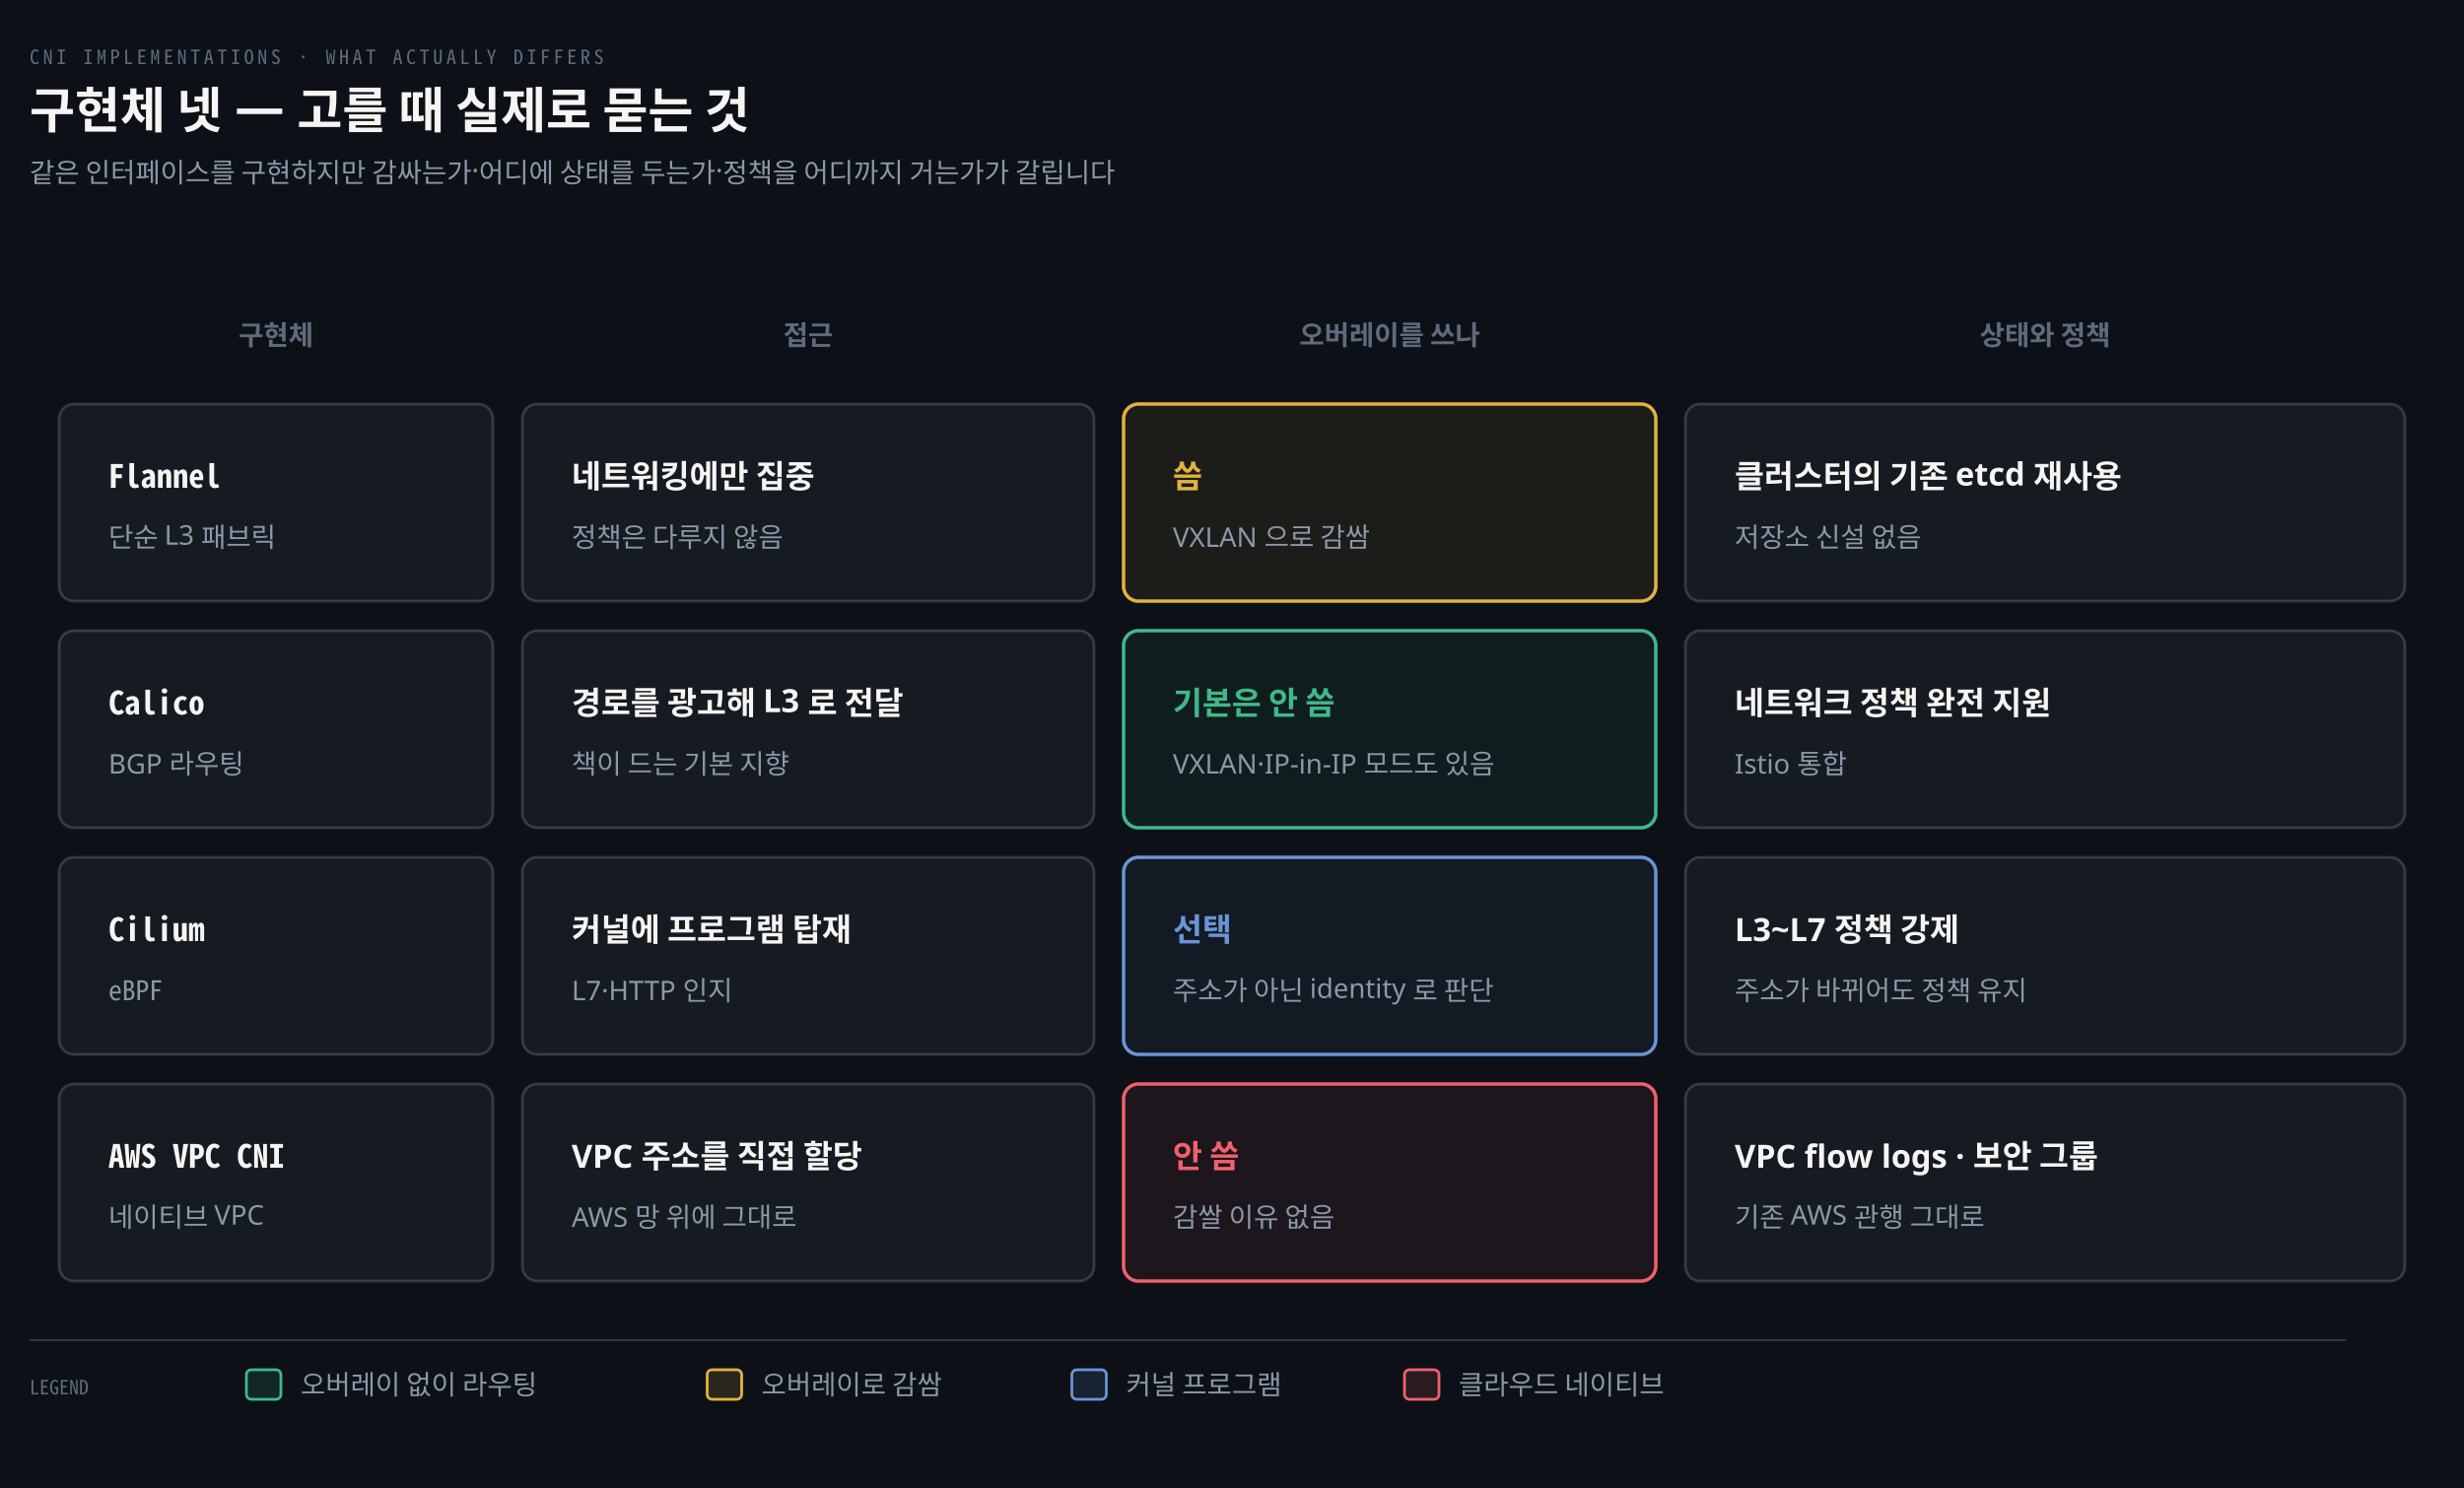
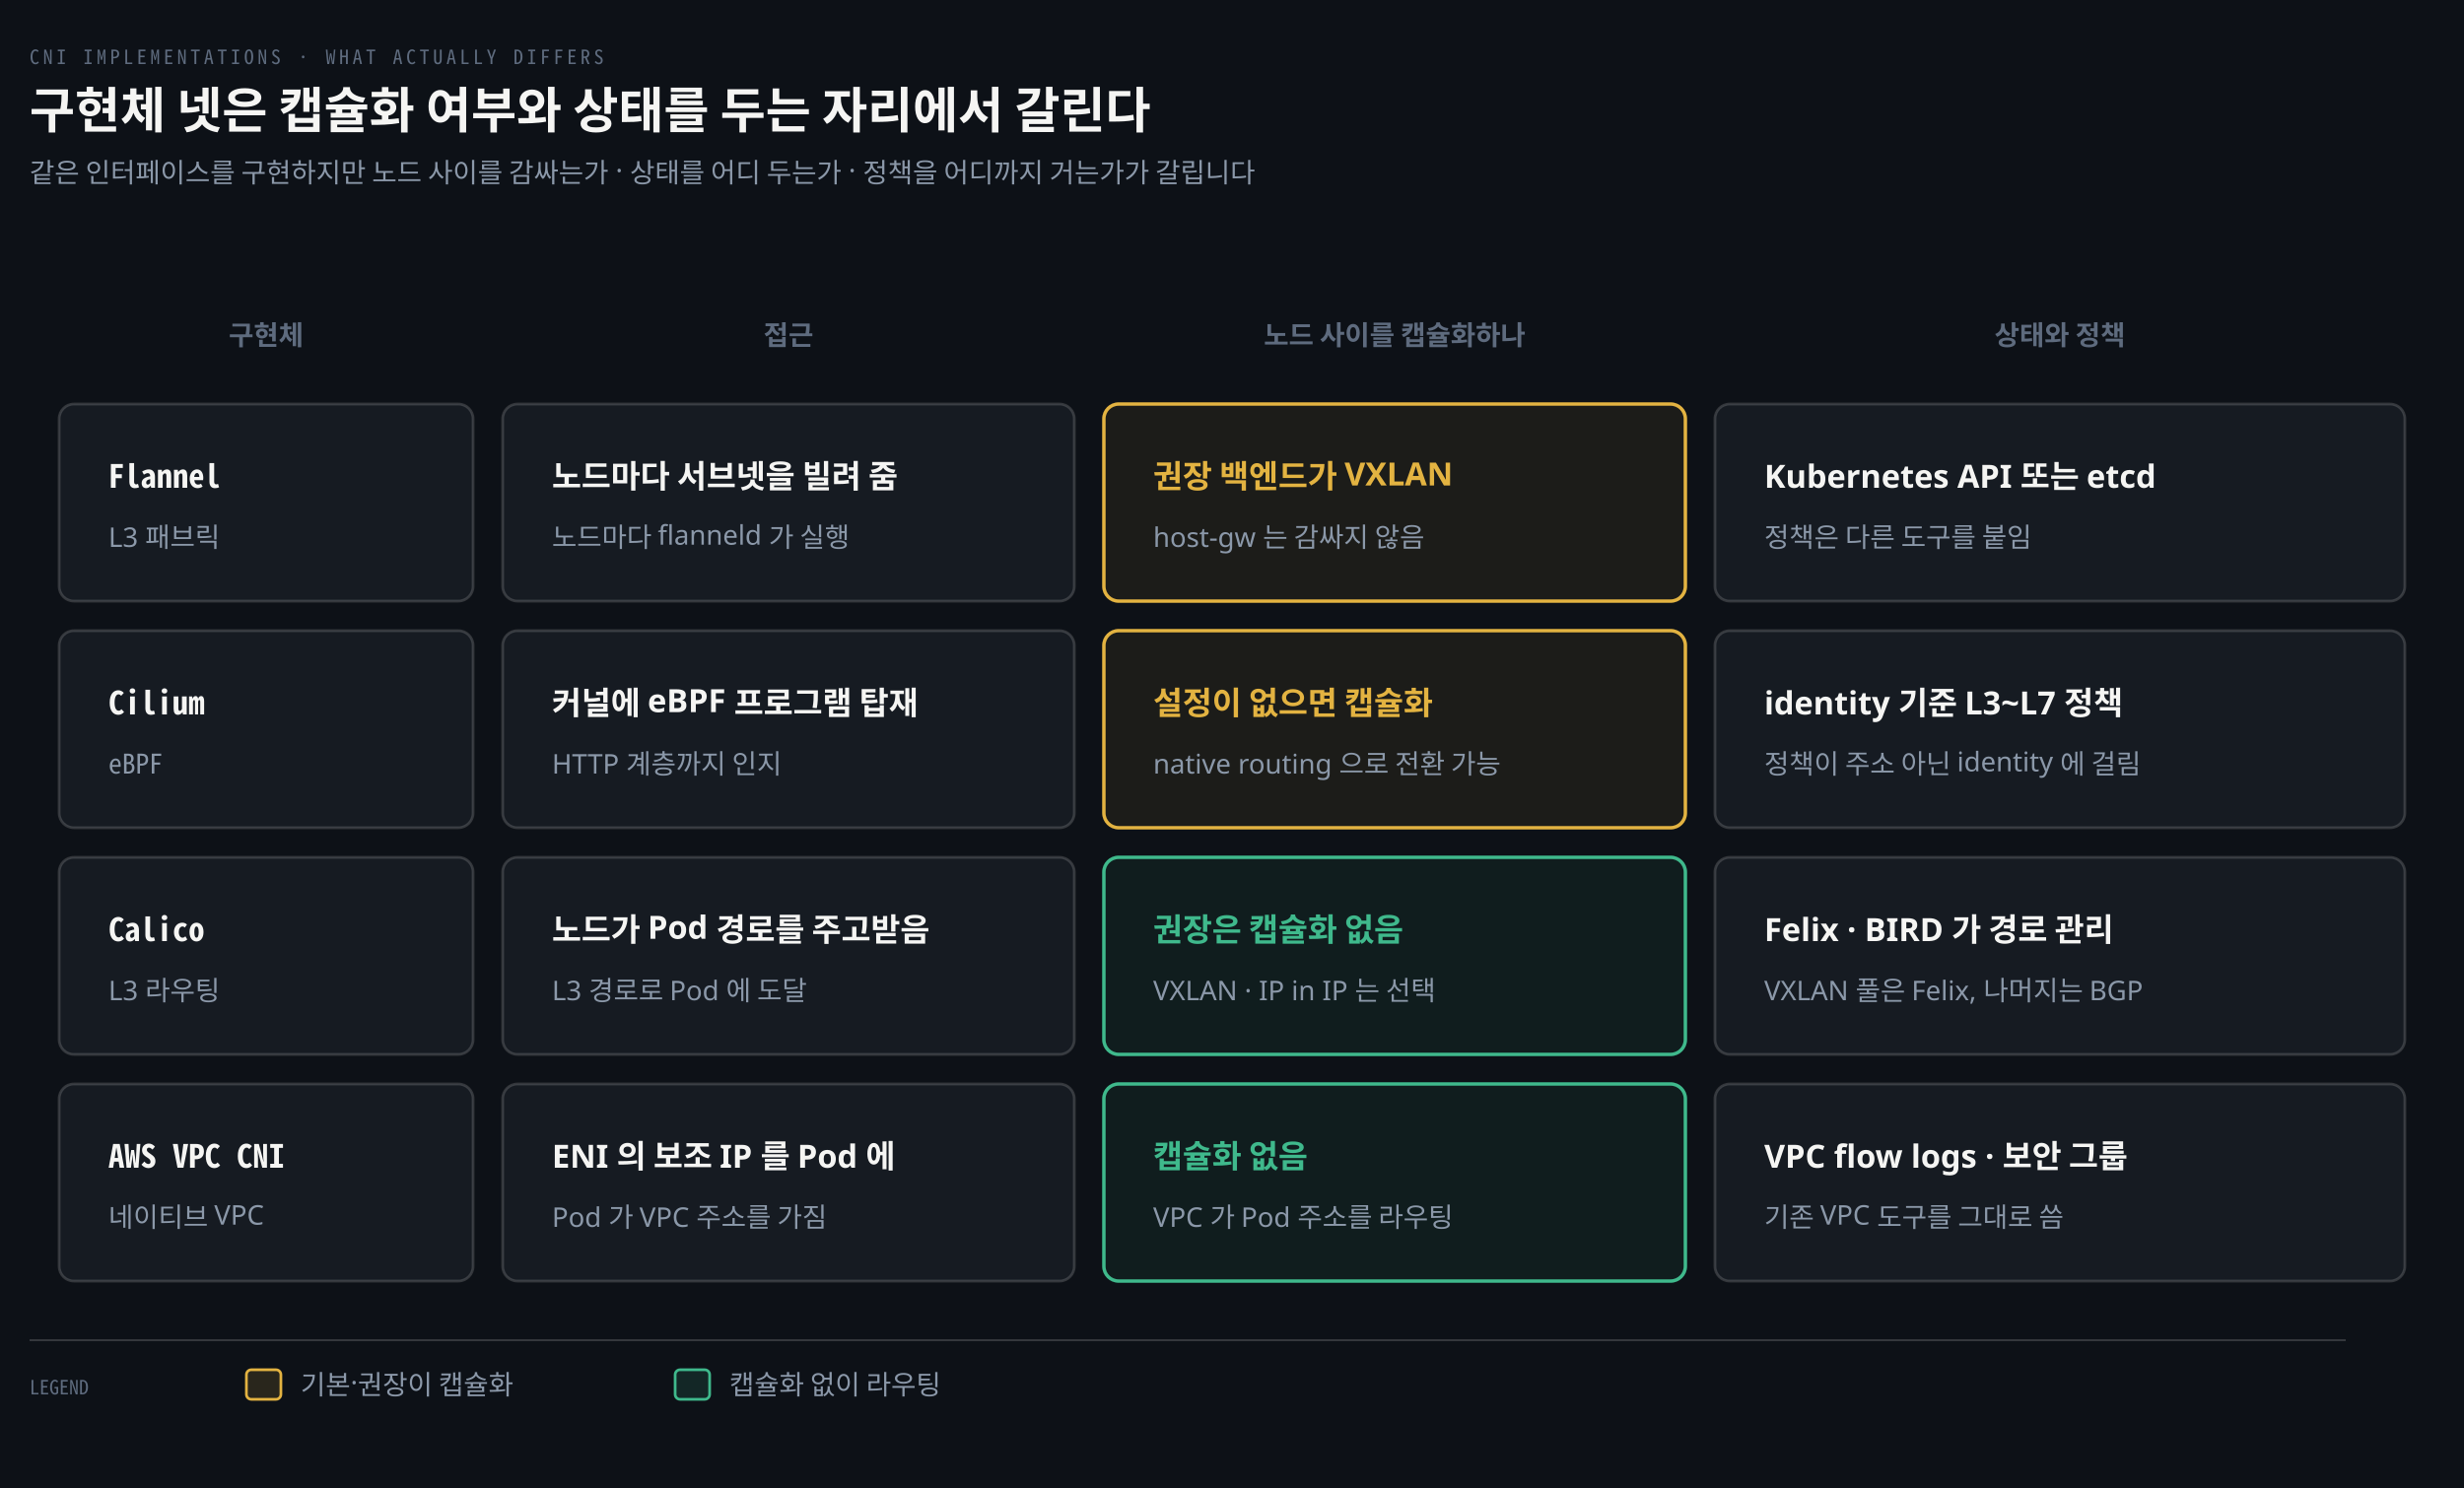
<svg xmlns="http://www.w3.org/2000/svg" viewBox="0 0 1000 604" width="100%" role="img" aria-labelledby="dt dd">
  <defs>
    <marker id="ar" viewBox="0 0 8 8" refX="7" refY="4" markerWidth="6.5" markerHeight="6.5" orient="auto">
      <path d="M0 0 L8 4 L0 8 z" fill="#8B98A9" />
    </marker>
    <marker id="ok" viewBox="0 0 8 8" refX="7" refY="4" markerWidth="6.5" markerHeight="6.5" orient="auto">
      <path d="M0 0 L8 4 L0 8 z" fill="#3FB98C" />
    </marker>
    <marker id="warn" viewBox="0 0 8 8" refX="7" refY="4" markerWidth="6.5" markerHeight="6.5" orient="auto">
      <path d="M0 0 L8 4 L0 8 z" fill="#E3B341" />
    </marker>
    <marker id="bad" viewBox="0 0 8 8" refX="7" refY="4" markerWidth="6.5" markerHeight="6.5" orient="auto">
      <path d="M0 0 L8 4 L0 8 z" fill="#F0616D" />
    </marker>
    <marker id="info" viewBox="0 0 8 8" refX="7" refY="4" markerWidth="6.5" markerHeight="6.5" orient="auto">
      <path d="M0 0 L8 4 L0 8 z" fill="#6A95D8" />
    </marker>
    <marker id="acc" viewBox="0 0 8 8" refX="7" refY="4" markerWidth="6.5" markerHeight="6.5" orient="auto">
      <path d="M0 0 L8 4 L0 8 z" fill="#F08A59" />
    </marker>
    <marker id="soft" viewBox="0 0 8 8" refX="7" refY="4" markerWidth="6.5" markerHeight="6.5" orient="auto">
      <path d="M0 0 L8 4 L0 8 z" fill="#5E6B7E" />
    </marker>
  </defs>
  <rect width="1000" height="604" fill="#0D1117" />
  <text x="12" y="26" font-family="'Geist Mono','Noto Sans Mono CJK KR',monospace" font-size="8" letter-spacing="0.18em" fill="#5E6B7E">CNI IMPLEMENTATIONS · WHAT ACTUALLY DIFFERS</text>
-   <text x="12" y="52" font-family="'Geist','Apple SD Gothic Neo','Noto Sans KR','Malgun Gothic',sans-serif" font-size="20" font-weight="600" fill="#F5F5F3">구현체 넷 — 고를 때 실제로 묻는 것</text>
-   <text x="12" y="74" font-family="'Geist','Apple SD Gothic Neo','Noto Sans KR','Malgun Gothic',sans-serif" font-size="11" fill="#8B98A9">같은 인터페이스를 구현하지만 감싸는가·어디에 상태를 두는가·정책을 어디까지 거는가가 갈립니다</text>
-   <text x="112" y="140" text-anchor="middle" font-family="'Geist','Apple SD Gothic Neo','Noto Sans KR','Malgun Gothic',sans-serif" font-size="11" font-weight="600" fill="#5E6B7E">구현체</text>
-   <text x="328" y="140" text-anchor="middle" font-family="'Geist','Apple SD Gothic Neo','Noto Sans KR','Malgun Gothic',sans-serif" font-size="11" font-weight="600" fill="#5E6B7E">접근</text>
-   <text x="564" y="140" text-anchor="middle" font-family="'Geist','Apple SD Gothic Neo','Noto Sans KR','Malgun Gothic',sans-serif" font-size="11" font-weight="600" fill="#5E6B7E">오버레이를 쓰나</text>
-   <text x="830" y="140" text-anchor="middle" font-family="'Geist','Apple SD Gothic Neo','Noto Sans KR','Malgun Gothic',sans-serif" font-size="11" font-weight="600" fill="#5E6B7E">상태와 정책</text>
-   <rect x="24" y="164" width="176" height="80" rx="6" fill="#161B22" stroke="rgba(191,192,192,0.22)" stroke-width="1.1" />
+   <text x="12" y="52" font-family="'Geist','Apple SD Gothic Neo','Noto Sans KR','Malgun Gothic',sans-serif" font-size="20" font-weight="600" fill="#F5F5F3">구현체 넷은 캡슐화 여부와 상태를 두는 자리에서 갈린다</text>
+   <text x="12" y="74" font-family="'Geist','Apple SD Gothic Neo','Noto Sans KR','Malgun Gothic',sans-serif" font-size="11" fill="#8B98A9">같은 인터페이스를 구현하지만 노드 사이를 감싸는가 · 상태를 어디 두는가 · 정책을 어디까지 거는가가 갈립니다</text>
+   <text x="108" y="140" text-anchor="middle" font-family="'Geist','Apple SD Gothic Neo','Noto Sans KR','Malgun Gothic',sans-serif" font-size="11" font-weight="600" fill="#5E6B7E">구현체</text>
+   <text x="320" y="140" text-anchor="middle" font-family="'Geist','Apple SD Gothic Neo','Noto Sans KR','Malgun Gothic',sans-serif" font-size="11" font-weight="600" fill="#5E6B7E">접근</text>
+   <text x="566" y="140" text-anchor="middle" font-family="'Geist','Apple SD Gothic Neo','Noto Sans KR','Malgun Gothic',sans-serif" font-size="11" font-weight="600" fill="#5E6B7E">노드 사이를 캡슐화하나</text>
+   <text x="836" y="140" text-anchor="middle" font-family="'Geist','Apple SD Gothic Neo','Noto Sans KR','Malgun Gothic',sans-serif" font-size="11" font-weight="600" fill="#5E6B7E">상태와 정책</text>
+   <rect x="24" y="164" width="168" height="80" rx="6" fill="#161B22" stroke="rgba(191,192,192,0.22)" stroke-width="1.1" />
  <text x="44" y="198" text-anchor="start" font-family="'Geist Mono','Noto Sans Mono CJK KR',monospace" font-size="13" font-weight="600" fill="#F5F5F3">Flannel</text>
-   <text x="44" y="222" text-anchor="start" font-family="'Geist','Apple SD Gothic Neo','Noto Sans KR','Malgun Gothic',sans-serif" font-size="11" font-weight="400" fill="#8B98A9">단순 L3 패브릭</text>
-   <rect x="212" y="164" width="232" height="80" rx="6" fill="#161B22" stroke="rgba(191,192,192,0.22)" stroke-width="1.1" />
-   <text x="232" y="198" text-anchor="start" font-family="'Geist','Apple SD Gothic Neo','Noto Sans KR','Malgun Gothic',sans-serif" font-size="13" font-weight="600" fill="#F5F5F3">네트워킹에만 집중</text>
-   <text x="232" y="222" text-anchor="start" font-family="'Geist','Apple SD Gothic Neo','Noto Sans KR','Malgun Gothic',sans-serif" font-size="11" font-weight="400" fill="#8B98A9">정책은 다루지 않음</text>
-   <rect x="456" y="164" width="216" height="80" rx="6" fill="#E3B34112" stroke="#E3B341" stroke-width="1.4" />
-   <text x="476" y="198" text-anchor="start" font-family="'Geist','Apple SD Gothic Neo','Noto Sans KR','Malgun Gothic',sans-serif" font-size="13" font-weight="600" fill="#E3B341">씀</text>
-   <text x="476" y="222" text-anchor="start" font-family="'Geist','Apple SD Gothic Neo','Noto Sans KR','Malgun Gothic',sans-serif" font-size="11" font-weight="400" fill="#8B98A9">VXLAN 으로 감쌈</text>
-   <rect x="684" y="164" width="292" height="80" rx="6" fill="#161B22" stroke="rgba(191,192,192,0.22)" stroke-width="1.1" />
-   <text x="704" y="198" text-anchor="start" font-family="'Geist','Apple SD Gothic Neo','Noto Sans KR','Malgun Gothic',sans-serif" font-size="13" font-weight="600" fill="#F5F5F3">클러스터의 기존 etcd 재사용</text>
-   <text x="704" y="222" text-anchor="start" font-family="'Geist','Apple SD Gothic Neo','Noto Sans KR','Malgun Gothic',sans-serif" font-size="11" font-weight="400" fill="#8B98A9">저장소 신설 없음</text>
-   <rect x="24" y="256" width="176" height="80" rx="6" fill="#161B22" stroke="rgba(191,192,192,0.22)" stroke-width="1.1" />
-   <text x="44" y="290" text-anchor="start" font-family="'Geist Mono','Noto Sans Mono CJK KR',monospace" font-size="13" font-weight="600" fill="#F5F5F3">Calico</text>
-   <text x="44" y="314" text-anchor="start" font-family="'Geist','Apple SD Gothic Neo','Noto Sans KR','Malgun Gothic',sans-serif" font-size="11" font-weight="400" fill="#8B98A9">BGP 라우팅</text>
-   <rect x="212" y="256" width="232" height="80" rx="6" fill="#161B22" stroke="rgba(191,192,192,0.22)" stroke-width="1.1" />
-   <text x="232" y="290" text-anchor="start" font-family="'Geist','Apple SD Gothic Neo','Noto Sans KR','Malgun Gothic',sans-serif" font-size="13" font-weight="600" fill="#F5F5F3">경로를 광고해 L3 로 전달</text>
-   <text x="232" y="314" text-anchor="start" font-family="'Geist','Apple SD Gothic Neo','Noto Sans KR','Malgun Gothic',sans-serif" font-size="11" font-weight="400" fill="#8B98A9">책이 드는 기본 지향</text>
-   <rect x="456" y="256" width="216" height="80" rx="6" fill="#3FB98C12" stroke="#3FB98C" stroke-width="1.4" />
-   <text x="476" y="290" text-anchor="start" font-family="'Geist','Apple SD Gothic Neo','Noto Sans KR','Malgun Gothic',sans-serif" font-size="13" font-weight="600" fill="#3FB98C">기본은 안 씀</text>
-   <text x="476" y="314" text-anchor="start" font-family="'Geist','Apple SD Gothic Neo','Noto Sans KR','Malgun Gothic',sans-serif" font-size="11" font-weight="400" fill="#8B98A9">VXLAN·IP-in-IP 모드도 있음</text>
-   <rect x="684" y="256" width="292" height="80" rx="6" fill="#161B22" stroke="rgba(191,192,192,0.22)" stroke-width="1.1" />
-   <text x="704" y="290" text-anchor="start" font-family="'Geist','Apple SD Gothic Neo','Noto Sans KR','Malgun Gothic',sans-serif" font-size="13" font-weight="600" fill="#F5F5F3">네트워크 정책 완전 지원</text>
-   <text x="704" y="314" text-anchor="start" font-family="'Geist','Apple SD Gothic Neo','Noto Sans KR','Malgun Gothic',sans-serif" font-size="11" font-weight="400" fill="#8B98A9">Istio 통합</text>
-   <rect x="24" y="348" width="176" height="80" rx="6" fill="#161B22" stroke="rgba(191,192,192,0.22)" stroke-width="1.1" />
-   <text x="44" y="382" text-anchor="start" font-family="'Geist Mono','Noto Sans Mono CJK KR',monospace" font-size="13" font-weight="600" fill="#F5F5F3">Cilium</text>
-   <text x="44" y="406" text-anchor="start" font-family="'Geist Mono','Noto Sans Mono CJK KR',monospace" font-size="11" font-weight="400" fill="#8B98A9">eBPF</text>
-   <rect x="212" y="348" width="232" height="80" rx="6" fill="#161B22" stroke="rgba(191,192,192,0.22)" stroke-width="1.1" />
-   <text x="232" y="382" text-anchor="start" font-family="'Geist','Apple SD Gothic Neo','Noto Sans KR','Malgun Gothic',sans-serif" font-size="13" font-weight="600" fill="#F5F5F3">커널에 프로그램 탑재</text>
-   <text x="232" y="406" text-anchor="start" font-family="'Geist','Apple SD Gothic Neo','Noto Sans KR','Malgun Gothic',sans-serif" font-size="11" font-weight="400" fill="#8B98A9">L7·HTTP 인지</text>
-   <rect x="456" y="348" width="216" height="80" rx="6" fill="#6A95D812" stroke="#6A95D8" stroke-width="1.4" />
-   <text x="476" y="382" text-anchor="start" font-family="'Geist','Apple SD Gothic Neo','Noto Sans KR','Malgun Gothic',sans-serif" font-size="13" font-weight="600" fill="#6A95D8">선택</text>
-   <text x="476" y="406" text-anchor="start" font-family="'Geist','Apple SD Gothic Neo','Noto Sans KR','Malgun Gothic',sans-serif" font-size="11" font-weight="400" fill="#8B98A9">주소가 아닌 identity 로 판단</text>
-   <rect x="684" y="348" width="292" height="80" rx="6" fill="#161B22" stroke="rgba(191,192,192,0.22)" stroke-width="1.1" />
-   <text x="704" y="382" text-anchor="start" font-family="'Geist','Apple SD Gothic Neo','Noto Sans KR','Malgun Gothic',sans-serif" font-size="13" font-weight="600" fill="#F5F5F3">L3~L7 정책 강제</text>
-   <text x="704" y="406" text-anchor="start" font-family="'Geist','Apple SD Gothic Neo','Noto Sans KR','Malgun Gothic',sans-serif" font-size="11" font-weight="400" fill="#8B98A9">주소가 바뀌어도 정책 유지</text>
-   <rect x="24" y="440" width="176" height="80" rx="6" fill="#161B22" stroke="rgba(191,192,192,0.22)" stroke-width="1.1" />
+   <text x="44" y="222" text-anchor="start" font-family="'Geist','Apple SD Gothic Neo','Noto Sans KR','Malgun Gothic',sans-serif" font-size="11" font-weight="400" fill="#8B98A9">L3 패브릭</text>
+   <rect x="204" y="164" width="232" height="80" rx="6" fill="#161B22" stroke="rgba(191,192,192,0.22)" stroke-width="1.1" />
+   <text x="224" y="198" text-anchor="start" font-family="'Geist','Apple SD Gothic Neo','Noto Sans KR','Malgun Gothic',sans-serif" font-size="13" font-weight="600" fill="#F5F5F3">노드마다 서브넷을 빌려 줌</text>
+   <text x="224" y="222" text-anchor="start" font-family="'Geist','Apple SD Gothic Neo','Noto Sans KR','Malgun Gothic',sans-serif" font-size="11" font-weight="400" fill="#8B98A9">노드마다 flanneld 가 실행</text>
+   <rect x="448" y="164" width="236" height="80" rx="6" fill="#E3B34112" stroke="#E3B341" stroke-width="1.4" />
+   <text x="468" y="198" text-anchor="start" font-family="'Geist','Apple SD Gothic Neo','Noto Sans KR','Malgun Gothic',sans-serif" font-size="13" font-weight="600" fill="#E3B341">권장 백엔드가 VXLAN</text>
+   <text x="468" y="222" text-anchor="start" font-family="'Geist','Apple SD Gothic Neo','Noto Sans KR','Malgun Gothic',sans-serif" font-size="11" font-weight="400" fill="#8B98A9">host-gw 는 감싸지 않음</text>
+   <rect x="696" y="164" width="280" height="80" rx="6" fill="#161B22" stroke="rgba(191,192,192,0.22)" stroke-width="1.1" />
+   <text x="716" y="198" text-anchor="start" font-family="'Geist','Apple SD Gothic Neo','Noto Sans KR','Malgun Gothic',sans-serif" font-size="13" font-weight="600" fill="#F5F5F3">Kubernetes API 또는 etcd</text>
+   <text x="716" y="222" text-anchor="start" font-family="'Geist','Apple SD Gothic Neo','Noto Sans KR','Malgun Gothic',sans-serif" font-size="11" font-weight="400" fill="#8B98A9">정책은 다른 도구를 붙임</text>
+   <rect x="24" y="256" width="168" height="80" rx="6" fill="#161B22" stroke="rgba(191,192,192,0.22)" stroke-width="1.1" />
+   <text x="44" y="290" text-anchor="start" font-family="'Geist Mono','Noto Sans Mono CJK KR',monospace" font-size="13" font-weight="600" fill="#F5F5F3">Cilium</text>
+   <text x="44" y="314" text-anchor="start" font-family="'Geist Mono','Noto Sans Mono CJK KR',monospace" font-size="11" font-weight="400" fill="#8B98A9">eBPF</text>
+   <rect x="204" y="256" width="232" height="80" rx="6" fill="#161B22" stroke="rgba(191,192,192,0.22)" stroke-width="1.1" />
+   <text x="224" y="290" text-anchor="start" font-family="'Geist','Apple SD Gothic Neo','Noto Sans KR','Malgun Gothic',sans-serif" font-size="13" font-weight="600" fill="#F5F5F3">커널에 eBPF 프로그램 탑재</text>
+   <text x="224" y="314" text-anchor="start" font-family="'Geist','Apple SD Gothic Neo','Noto Sans KR','Malgun Gothic',sans-serif" font-size="11" font-weight="400" fill="#8B98A9">HTTP 계층까지 인지</text>
+   <rect x="448" y="256" width="236" height="80" rx="6" fill="#E3B34112" stroke="#E3B341" stroke-width="1.4" />
+   <text x="468" y="290" text-anchor="start" font-family="'Geist','Apple SD Gothic Neo','Noto Sans KR','Malgun Gothic',sans-serif" font-size="13" font-weight="600" fill="#E3B341">설정이 없으면 캡슐화</text>
+   <text x="468" y="314" text-anchor="start" font-family="'Geist','Apple SD Gothic Neo','Noto Sans KR','Malgun Gothic',sans-serif" font-size="11" font-weight="400" fill="#8B98A9">native routing 으로 전환 가능</text>
+   <rect x="696" y="256" width="280" height="80" rx="6" fill="#161B22" stroke="rgba(191,192,192,0.22)" stroke-width="1.1" />
+   <text x="716" y="290" text-anchor="start" font-family="'Geist','Apple SD Gothic Neo','Noto Sans KR','Malgun Gothic',sans-serif" font-size="13" font-weight="600" fill="#F5F5F3">identity 기준 L3~L7 정책</text>
+   <text x="716" y="314" text-anchor="start" font-family="'Geist','Apple SD Gothic Neo','Noto Sans KR','Malgun Gothic',sans-serif" font-size="11" font-weight="400" fill="#8B98A9">정책이 주소 아닌 identity 에 걸림</text>
+   <rect x="24" y="348" width="168" height="80" rx="6" fill="#161B22" stroke="rgba(191,192,192,0.22)" stroke-width="1.1" />
+   <text x="44" y="382" text-anchor="start" font-family="'Geist Mono','Noto Sans Mono CJK KR',monospace" font-size="13" font-weight="600" fill="#F5F5F3">Calico</text>
+   <text x="44" y="406" text-anchor="start" font-family="'Geist','Apple SD Gothic Neo','Noto Sans KR','Malgun Gothic',sans-serif" font-size="11" font-weight="400" fill="#8B98A9">L3 라우팅</text>
+   <rect x="204" y="348" width="232" height="80" rx="6" fill="#161B22" stroke="rgba(191,192,192,0.22)" stroke-width="1.1" />
+   <text x="224" y="382" text-anchor="start" font-family="'Geist','Apple SD Gothic Neo','Noto Sans KR','Malgun Gothic',sans-serif" font-size="13" font-weight="600" fill="#F5F5F3">노드가 Pod 경로를 주고받음</text>
+   <text x="224" y="406" text-anchor="start" font-family="'Geist','Apple SD Gothic Neo','Noto Sans KR','Malgun Gothic',sans-serif" font-size="11" font-weight="400" fill="#8B98A9">L3 경로로 Pod 에 도달</text>
+   <rect x="448" y="348" width="236" height="80" rx="6" fill="#3FB98C12" stroke="#3FB98C" stroke-width="1.4" />
+   <text x="468" y="382" text-anchor="start" font-family="'Geist','Apple SD Gothic Neo','Noto Sans KR','Malgun Gothic',sans-serif" font-size="13" font-weight="600" fill="#3FB98C">권장은 캡슐화 없음</text>
+   <text x="468" y="406" text-anchor="start" font-family="'Geist','Apple SD Gothic Neo','Noto Sans KR','Malgun Gothic',sans-serif" font-size="11" font-weight="400" fill="#8B98A9">VXLAN · IP in IP 는 선택</text>
+   <rect x="696" y="348" width="280" height="80" rx="6" fill="#161B22" stroke="rgba(191,192,192,0.22)" stroke-width="1.1" />
+   <text x="716" y="382" text-anchor="start" font-family="'Geist','Apple SD Gothic Neo','Noto Sans KR','Malgun Gothic',sans-serif" font-size="13" font-weight="600" fill="#F5F5F3">Felix · BIRD 가 경로 관리</text>
+   <text x="716" y="406" text-anchor="start" font-family="'Geist','Apple SD Gothic Neo','Noto Sans KR','Malgun Gothic',sans-serif" font-size="11" font-weight="400" fill="#8B98A9">VXLAN 풀은 Felix, 나머지는 BGP</text>
+   <rect x="24" y="440" width="168" height="80" rx="6" fill="#161B22" stroke="rgba(191,192,192,0.22)" stroke-width="1.1" />
  <text x="44" y="474" text-anchor="start" font-family="'Geist Mono','Noto Sans Mono CJK KR',monospace" font-size="13" font-weight="600" fill="#F5F5F3">AWS VPC CNI</text>
  <text x="44" y="498" text-anchor="start" font-family="'Geist','Apple SD Gothic Neo','Noto Sans KR','Malgun Gothic',sans-serif" font-size="11" font-weight="400" fill="#8B98A9">네이티브 VPC</text>
-   <rect x="212" y="440" width="232" height="80" rx="6" fill="#161B22" stroke="rgba(191,192,192,0.22)" stroke-width="1.1" />
-   <text x="232" y="474" text-anchor="start" font-family="'Geist','Apple SD Gothic Neo','Noto Sans KR','Malgun Gothic',sans-serif" font-size="13" font-weight="600" fill="#F5F5F3">VPC 주소를 직접 할당</text>
-   <text x="232" y="498" text-anchor="start" font-family="'Geist','Apple SD Gothic Neo','Noto Sans KR','Malgun Gothic',sans-serif" font-size="11" font-weight="400" fill="#8B98A9">AWS 망 위에 그대로</text>
-   <rect x="456" y="440" width="216" height="80" rx="6" fill="#F0616D12" stroke="#F0616D" stroke-width="1.4" />
-   <text x="476" y="474" text-anchor="start" font-family="'Geist','Apple SD Gothic Neo','Noto Sans KR','Malgun Gothic',sans-serif" font-size="13" font-weight="600" fill="#F0616D">안 씀</text>
-   <text x="476" y="498" text-anchor="start" font-family="'Geist','Apple SD Gothic Neo','Noto Sans KR','Malgun Gothic',sans-serif" font-size="11" font-weight="400" fill="#8B98A9">감쌀 이유 없음</text>
-   <rect x="684" y="440" width="292" height="80" rx="6" fill="#161B22" stroke="rgba(191,192,192,0.22)" stroke-width="1.1" />
-   <text x="704" y="474" text-anchor="start" font-family="'Geist','Apple SD Gothic Neo','Noto Sans KR','Malgun Gothic',sans-serif" font-size="13" font-weight="600" fill="#F5F5F3">VPC flow logs · 보안 그룹</text>
-   <text x="704" y="498" text-anchor="start" font-family="'Geist','Apple SD Gothic Neo','Noto Sans KR','Malgun Gothic',sans-serif" font-size="11" font-weight="400" fill="#8B98A9">기존 AWS 관행 그대로</text>
+   <rect x="204" y="440" width="232" height="80" rx="6" fill="#161B22" stroke="rgba(191,192,192,0.22)" stroke-width="1.1" />
+   <text x="224" y="474" text-anchor="start" font-family="'Geist','Apple SD Gothic Neo','Noto Sans KR','Malgun Gothic',sans-serif" font-size="13" font-weight="600" fill="#F5F5F3">ENI 의 보조 IP 를 Pod 에</text>
+   <text x="224" y="498" text-anchor="start" font-family="'Geist','Apple SD Gothic Neo','Noto Sans KR','Malgun Gothic',sans-serif" font-size="11" font-weight="400" fill="#8B98A9">Pod 가 VPC 주소를 가짐</text>
+   <rect x="448" y="440" width="236" height="80" rx="6" fill="#3FB98C12" stroke="#3FB98C" stroke-width="1.4" />
+   <text x="468" y="474" text-anchor="start" font-family="'Geist','Apple SD Gothic Neo','Noto Sans KR','Malgun Gothic',sans-serif" font-size="13" font-weight="600" fill="#3FB98C">캡슐화 없음</text>
+   <text x="468" y="498" text-anchor="start" font-family="'Geist','Apple SD Gothic Neo','Noto Sans KR','Malgun Gothic',sans-serif" font-size="11" font-weight="400" fill="#8B98A9">VPC 가 Pod 주소를 라우팅</text>
+   <rect x="696" y="440" width="280" height="80" rx="6" fill="#161B22" stroke="rgba(191,192,192,0.22)" stroke-width="1.1" />
+   <text x="716" y="474" text-anchor="start" font-family="'Geist','Apple SD Gothic Neo','Noto Sans KR','Malgun Gothic',sans-serif" font-size="13" font-weight="600" fill="#F5F5F3">VPC flow logs · 보안 그룹</text>
+   <text x="716" y="498" text-anchor="start" font-family="'Geist','Apple SD Gothic Neo','Noto Sans KR','Malgun Gothic',sans-serif" font-size="11" font-weight="400" fill="#8B98A9">기존 VPC 도구를 그대로 씀</text>
  <line x1="12" y1="544" x2="952" y2="544" stroke="rgba(191,192,192,0.22)" stroke-width="0.8" />
  <text x="12" y="566" text-anchor="start" font-family="'Geist Mono','Noto Sans Mono CJK KR',monospace" font-size="8" font-weight="400" fill="#5E6B7E">LEGEND</text>
-   <rect x="100" y="556" width="14" height="12" rx="2" fill="#3FB98C22" stroke="#3FB98C" stroke-width="1.1" />
-   <text x="122" y="566" text-anchor="start" font-family="'Geist','Apple SD Gothic Neo','Noto Sans KR','Malgun Gothic',sans-serif" font-size="11" font-weight="400" fill="#8B98A9">오버레이 없이 라우팅</text>
-   <rect x="287" y="556" width="14" height="12" rx="2" fill="#E3B34122" stroke="#E3B341" stroke-width="1.1" />
-   <text x="309" y="566" text-anchor="start" font-family="'Geist','Apple SD Gothic Neo','Noto Sans KR','Malgun Gothic',sans-serif" font-size="11" font-weight="400" fill="#8B98A9">오버레이로 감쌈</text>
-   <rect x="435" y="556" width="14" height="12" rx="2" fill="#6A95D822" stroke="#6A95D8" stroke-width="1.1" />
-   <text x="457" y="566" text-anchor="start" font-family="'Geist','Apple SD Gothic Neo','Noto Sans KR','Malgun Gothic',sans-serif" font-size="11" font-weight="400" fill="#8B98A9">커널 프로그램</text>
-   <rect x="570" y="556" width="14" height="12" rx="2" fill="#F0616D22" stroke="#F0616D" stroke-width="1.1" />
-   <text x="592" y="566" text-anchor="start" font-family="'Geist','Apple SD Gothic Neo','Noto Sans KR','Malgun Gothic',sans-serif" font-size="11" font-weight="400" fill="#8B98A9">클라우드 네이티브</text>
+   <rect x="100" y="556" width="14" height="12" rx="2" fill="#E3B34122" stroke="#E3B341" stroke-width="1.1" />
+   <text x="122" y="566" text-anchor="start" font-family="'Geist','Apple SD Gothic Neo','Noto Sans KR','Malgun Gothic',sans-serif" font-size="11" font-weight="400" fill="#8B98A9">기본·권장이 캡슐화</text>
+   <rect x="274" y="556" width="14" height="12" rx="2" fill="#3FB98C22" stroke="#3FB98C" stroke-width="1.1" />
+   <text x="296" y="566" text-anchor="start" font-family="'Geist','Apple SD Gothic Neo','Noto Sans KR','Malgun Gothic',sans-serif" font-size="11" font-weight="400" fill="#8B98A9">캡슐화 없이 라우팅</text>
</svg>
